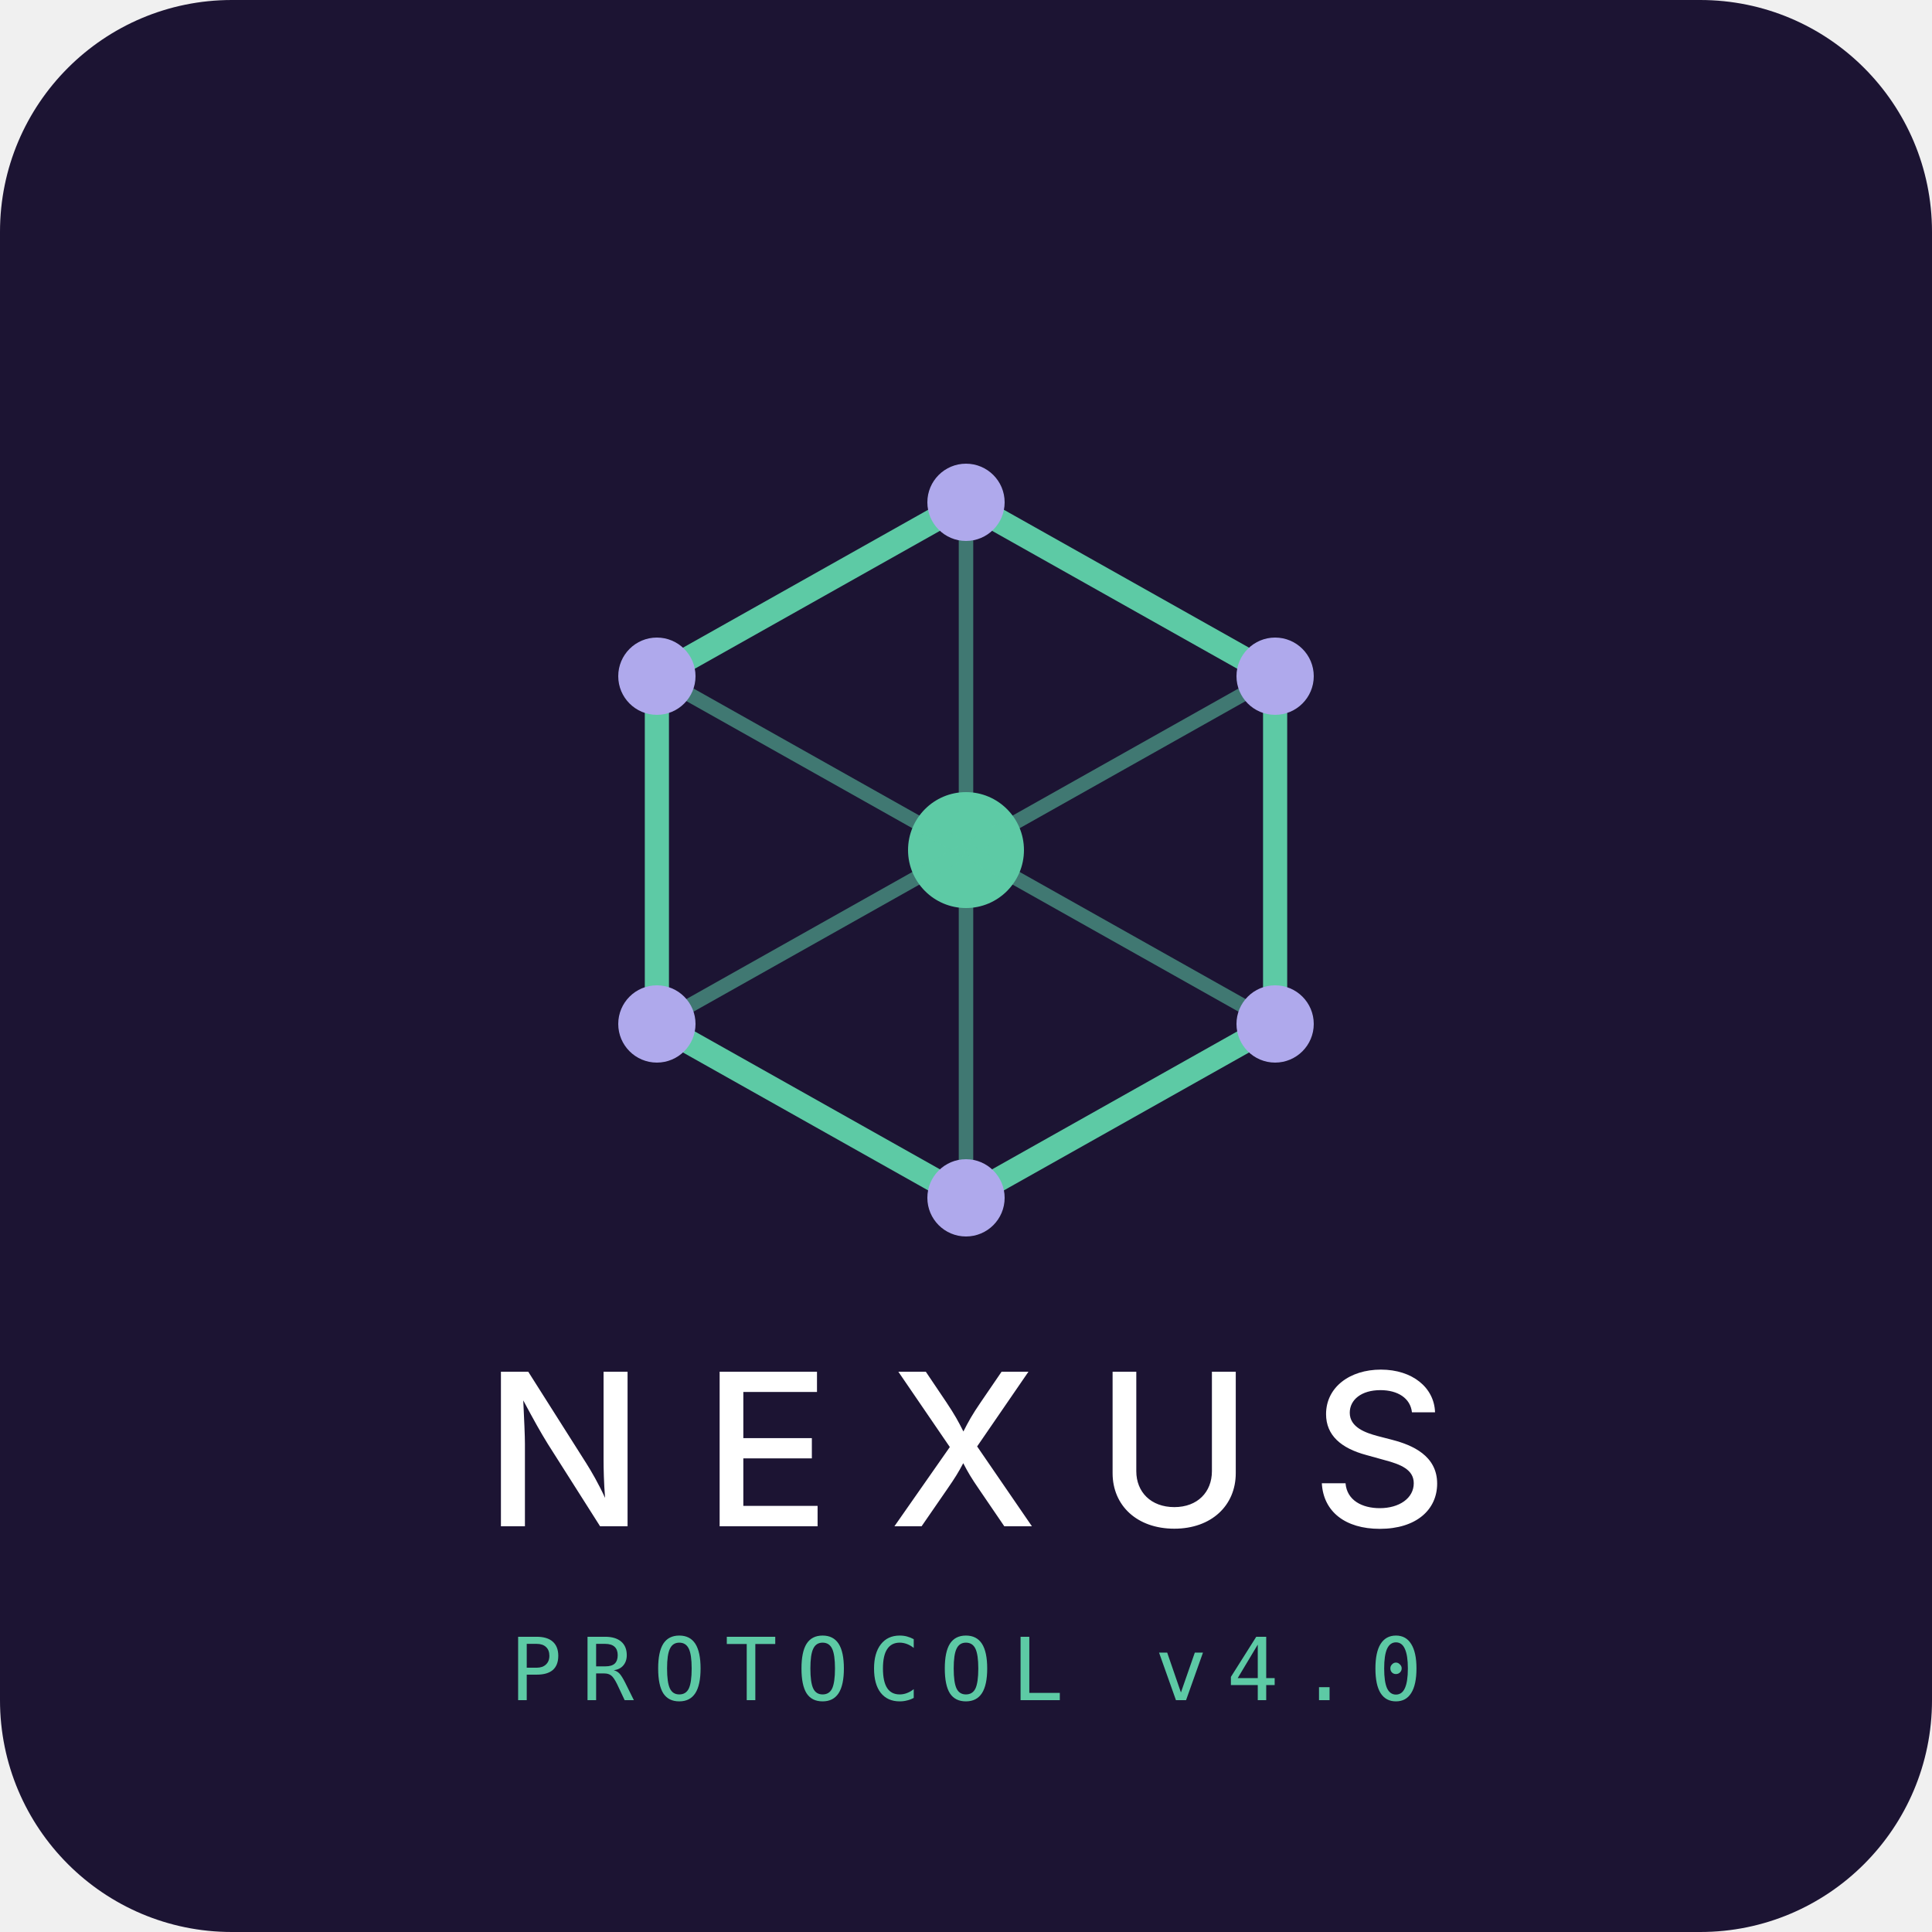
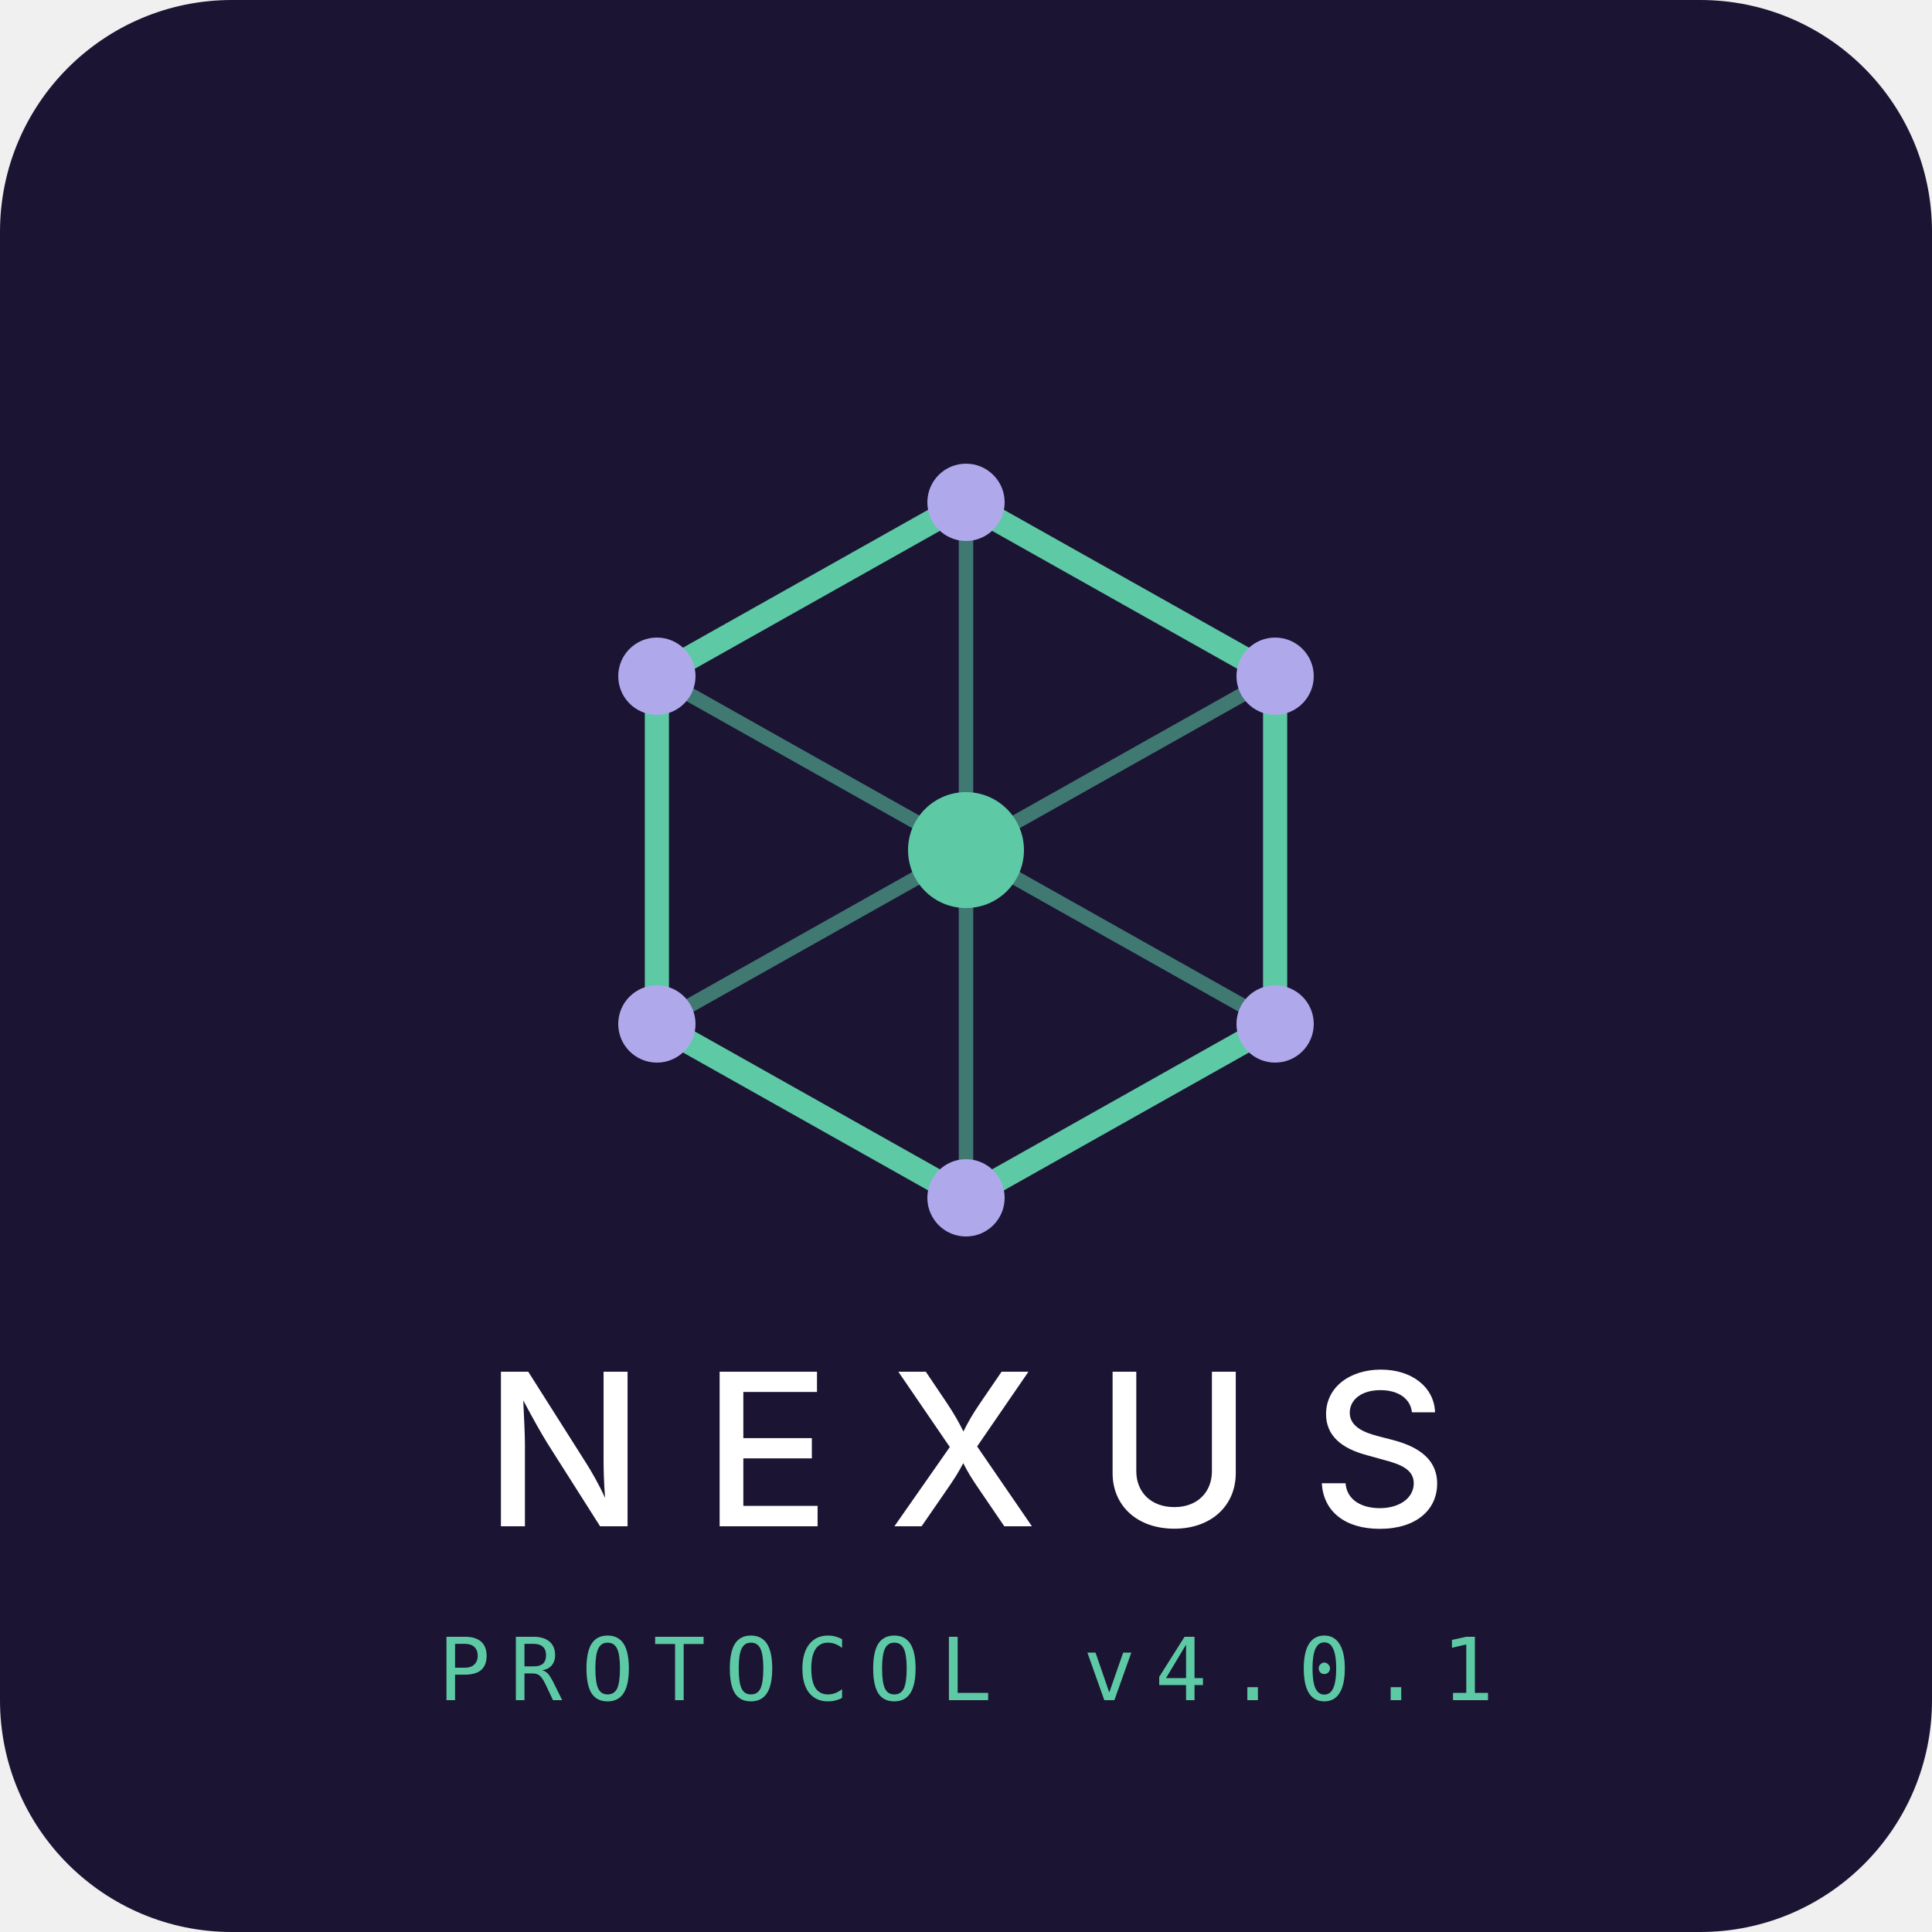
<svg xmlns="http://www.w3.org/2000/svg" width="200" height="200" viewBox="0 0 200 200">
  <rect width="200" height="200" rx="24" fill="#1C1433" />
  <polygon points="100,52 132,70 132,106 100,124 68,106 68,70" fill="none" stroke="#5DCAA5" stroke-width="2.5" />
  <circle cx="100" cy="88" r="6" fill="#5DCAA5" />
  <line x1="100" y1="88" x2="100" y2="52" stroke="#5DCAA5" stroke-width="1.5" opacity="0.55" />
  <line x1="100" y1="88" x2="132" y2="70" stroke="#5DCAA5" stroke-width="1.5" opacity="0.55" />
  <line x1="100" y1="88" x2="132" y2="106" stroke="#5DCAA5" stroke-width="1.5" opacity="0.55" />
  <line x1="100" y1="88" x2="100" y2="124" stroke="#5DCAA5" stroke-width="1.5" opacity="0.55" />
  <line x1="100" y1="88" x2="68" y2="106" stroke="#5DCAA5" stroke-width="1.5" opacity="0.55" />
  <line x1="100" y1="88" x2="68" y2="70" stroke="#5DCAA5" stroke-width="1.5" opacity="0.55" />
  <circle cx="100" cy="52" r="4" fill="#AFA9EC" />
  <circle cx="132" cy="70" r="4" fill="#AFA9EC" />
  <circle cx="132" cy="106" r="4" fill="#AFA9EC" />
  <circle cx="100" cy="124" r="4" fill="#AFA9EC" />
  <circle cx="68" cy="106" r="4" fill="#AFA9EC" />
  <circle cx="68" cy="70" r="4" fill="#AFA9EC" />
  <text x="100" y="158" text-anchor="middle" font-family="system-ui, -apple-system, sans-serif" font-size="22" font-weight="500" fill="#FFFFFF" letter-spacing="6">NEXUS</text>
-   <text x="100" y="176" text-anchor="middle" font-family="ui-monospace, monospace" font-size="9" fill="#5DCAA5" letter-spacing="2">PROTOCOL v4.0</text>
+   <text x="100" y="176" text-anchor="middle" font-family="ui-monospace, monospace" font-size="9" fill="#5DCAA5" letter-spacing="2">PROTOCOL v4.0.1</text>
</svg>
